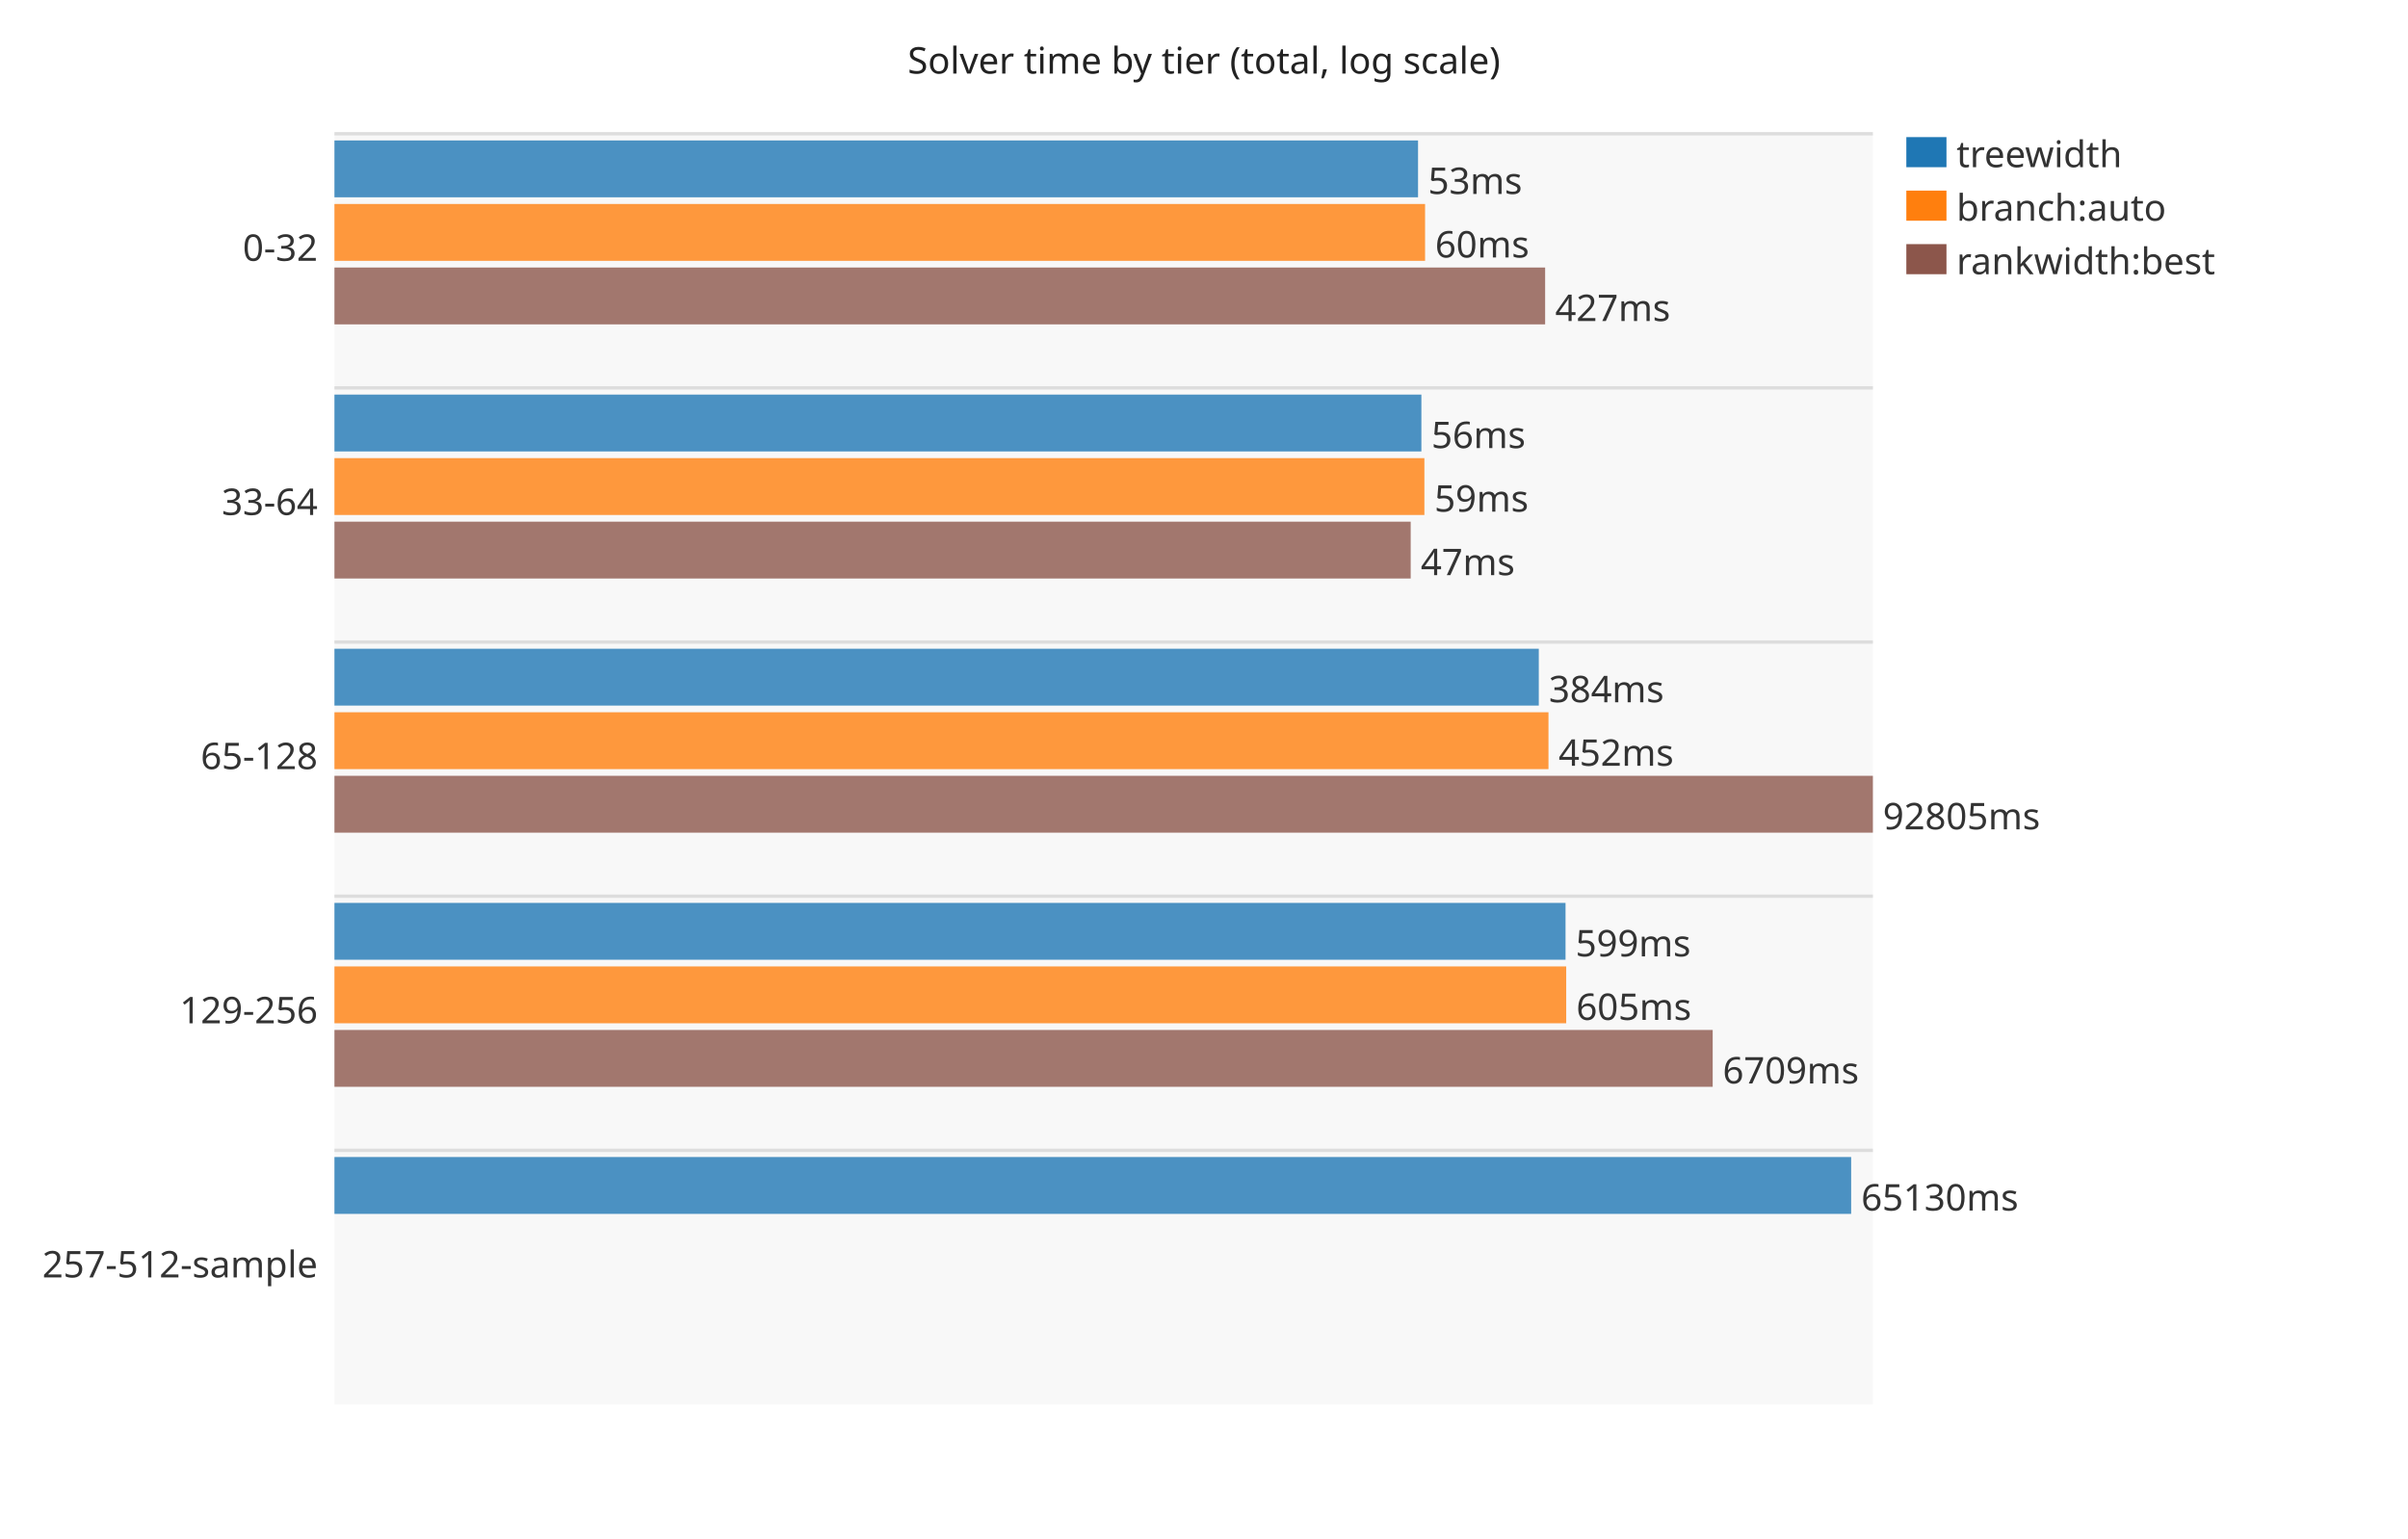
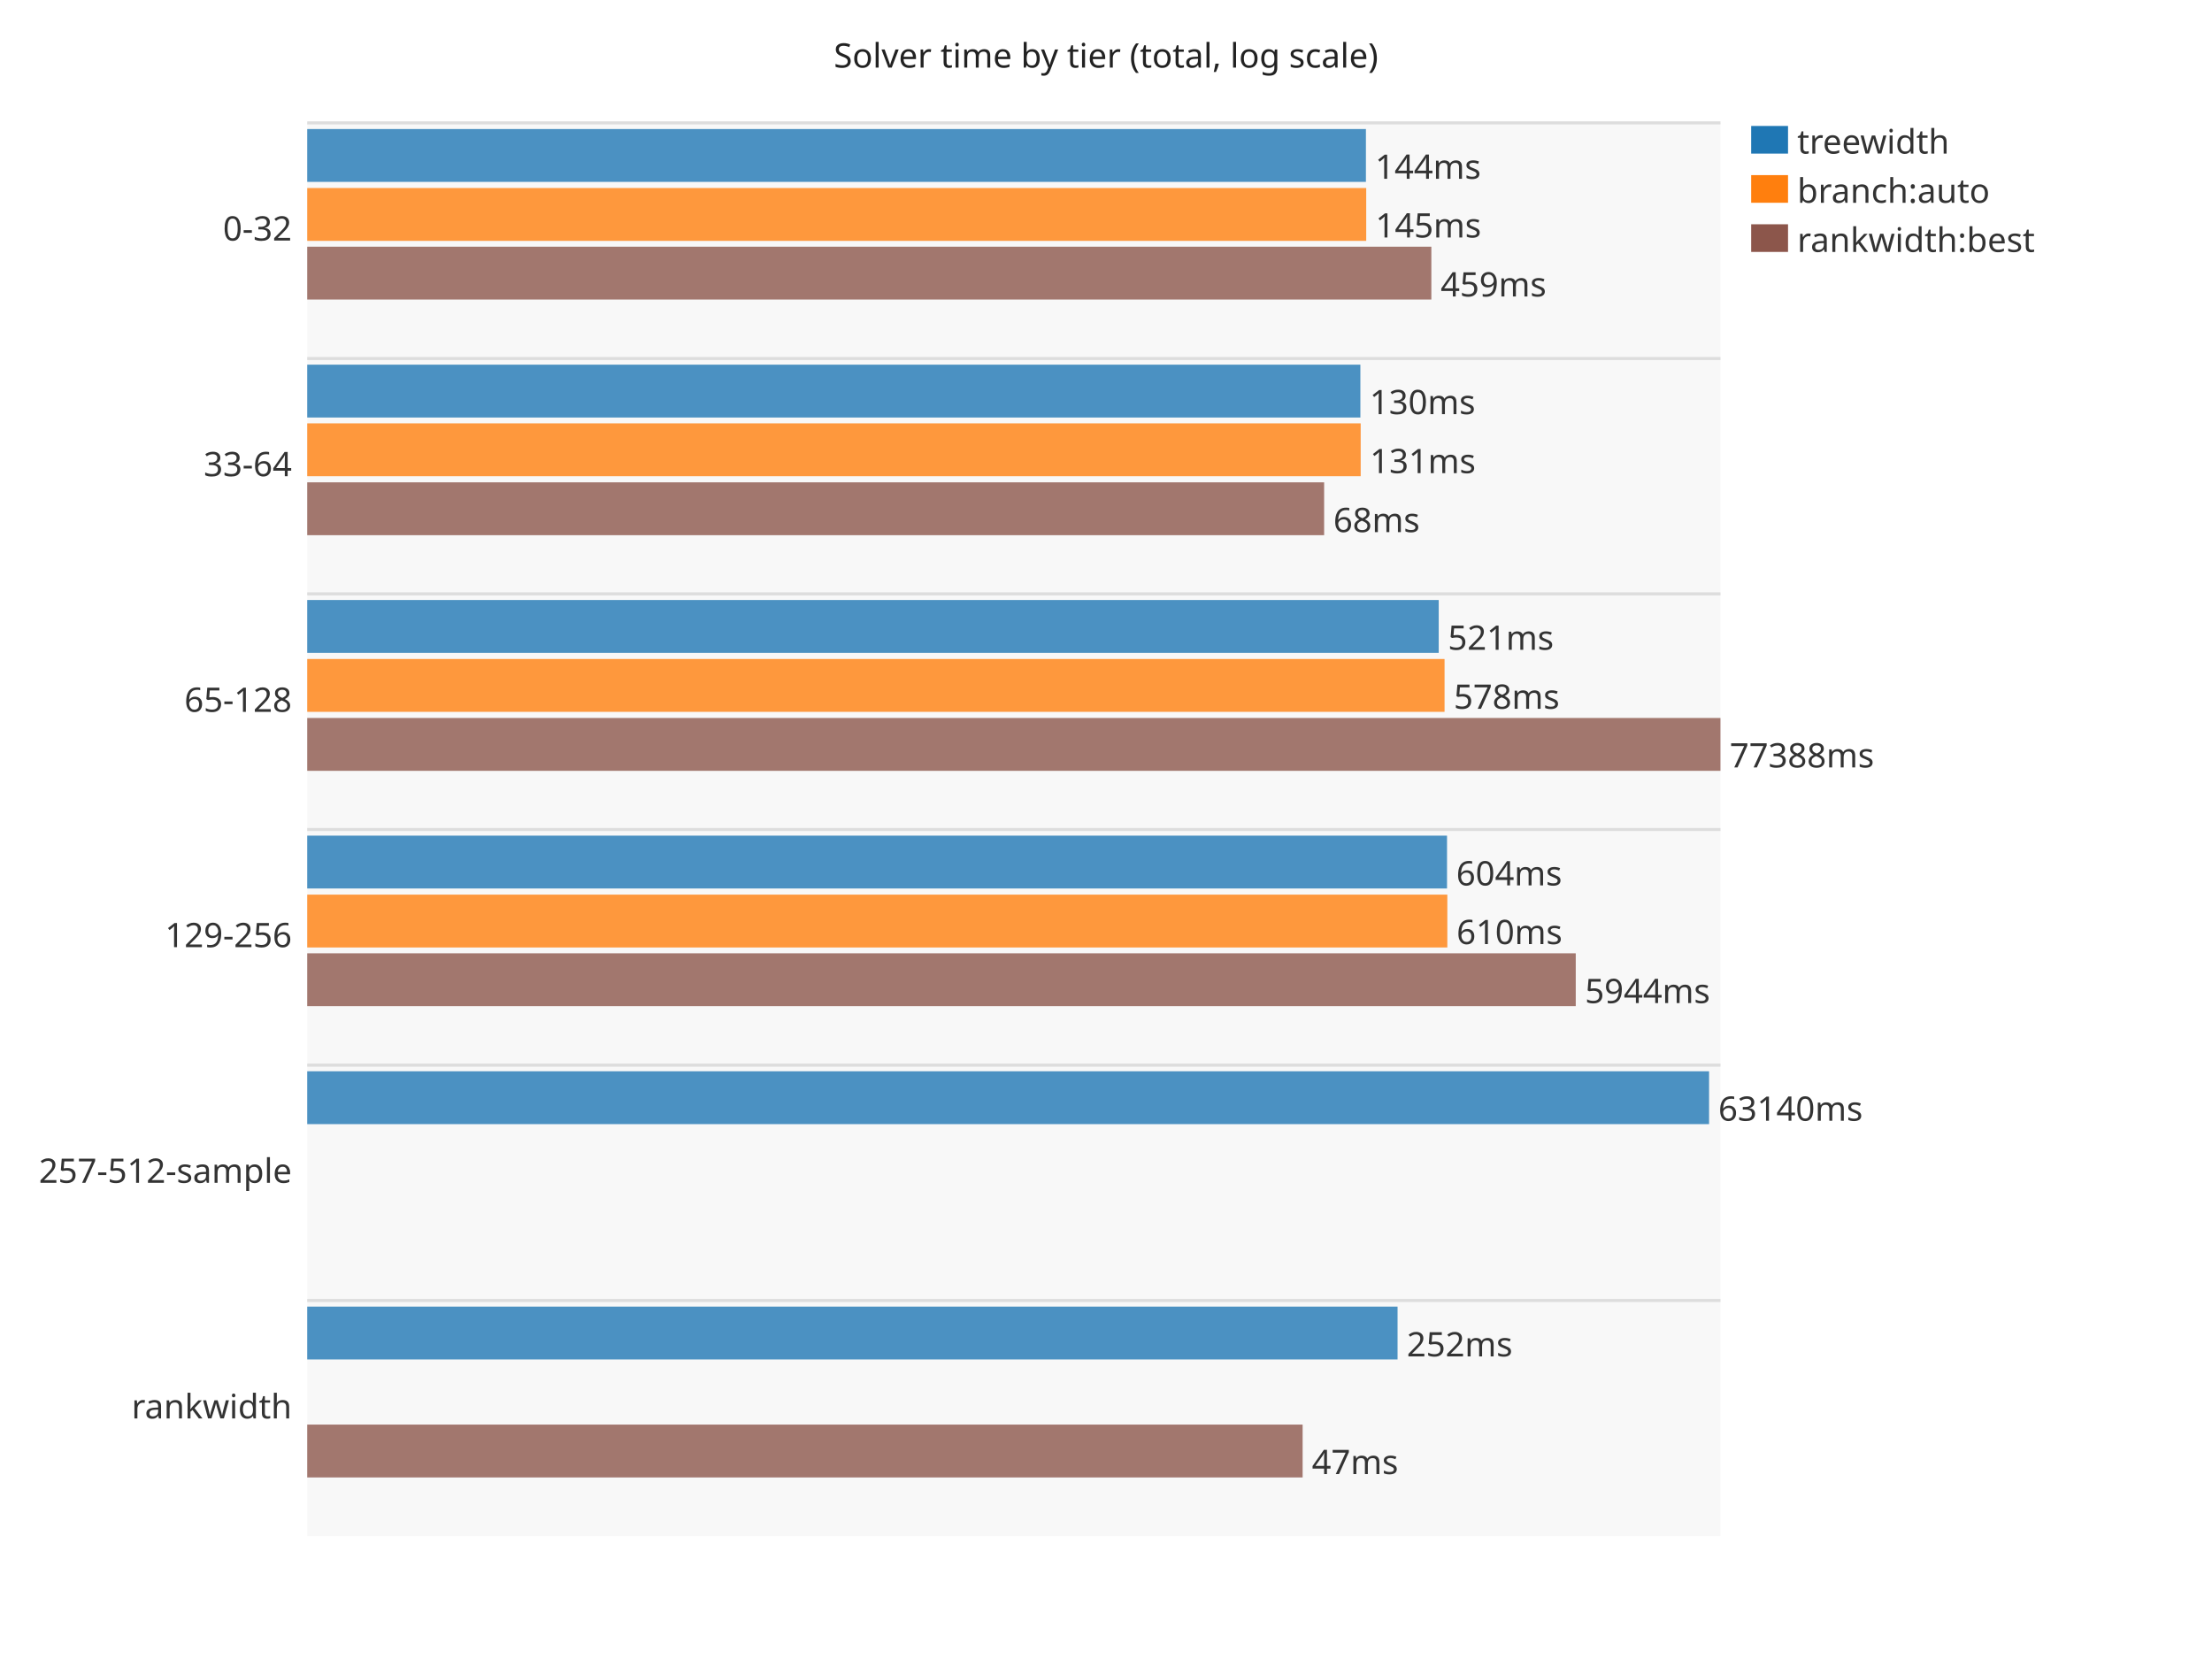
- <svg xmlns="http://www.w3.org/2000/svg" width="720" height="460" viewBox="0 0 720 460">
+ <svg xmlns="http://www.w3.org/2000/svg" width="720" height="540" viewBox="0 0 720 540">
  <style>text{font-family:sans-serif;font-size:11px;}</style>
-   <rect x="100.0" y="40.0" width="460.0" height="380.0" fill="#f8f8f8" opacity="1.00" />
+   <rect x="100.0" y="40.0" width="460.0" height="460.0" fill="#f8f8f8" opacity="1.00" />
  <text x="360.0" y="22.0" text-anchor="middle" fill="#222" font-size="13">Solver time by tier (total, log scale)</text>
-   <text x="95.0" y="78.0" text-anchor="end" fill="#333" font-size="10">0-32</text>
+   <text x="95.0" y="78.3" text-anchor="end" fill="#333" font-size="10">0-32</text>
  <line x1="100.0" y1="40.0" x2="560.0" y2="40.0" stroke="#ddd" stroke-width="1.0" />
-   <rect x="100.0" y="42.0" width="324.0" height="17.0" fill="#1f77b4" opacity="0.80" />
-   <text x="427.0" y="58.0" text-anchor="start" fill="#333" font-size="9">53ms</text>
-   <rect x="100.0" y="61.0" width="326.1" height="17.0" fill="#ff7f0e" opacity="0.80" />
-   <text x="429.1" y="77.0" text-anchor="start" fill="#333" font-size="9">60ms</text>
-   <rect x="100.0" y="80.0" width="362.0" height="17.0" fill="#8c564b" opacity="0.80" />
-   <text x="465.0" y="96.0" text-anchor="start" fill="#333" font-size="9">427ms</text>
-   <text x="95.0" y="154.0" text-anchor="end" fill="#333" font-size="10">33-64</text>
-   <line x1="100.0" y1="116.0" x2="560.0" y2="116.0" stroke="#ddd" stroke-width="1.0" />
-   <rect x="100.0" y="118.0" width="325.0" height="17.0" fill="#1f77b4" opacity="0.80" />
-   <text x="428.0" y="134.0" text-anchor="start" fill="#333" font-size="9">56ms</text>
-   <rect x="100.0" y="137.0" width="325.9" height="17.0" fill="#ff7f0e" opacity="0.80" />
-   <text x="428.9" y="153.0" text-anchor="start" fill="#333" font-size="9">59ms</text>
-   <rect x="100.0" y="156.0" width="321.8" height="17.0" fill="#8c564b" opacity="0.80" />
-   <text x="424.8" y="172.0" text-anchor="start" fill="#333" font-size="9">47ms</text>
-   <text x="95.0" y="230.0" text-anchor="end" fill="#333" font-size="10">65-128</text>
-   <line x1="100.0" y1="192.0" x2="560.0" y2="192.0" stroke="#ddd" stroke-width="1.0" />
-   <rect x="100.0" y="194.0" width="360.1" height="17.0" fill="#1f77b4" opacity="0.80" />
-   <text x="463.1" y="210.0" text-anchor="start" fill="#333" font-size="9">384ms</text>
-   <rect x="100.0" y="213.0" width="363.0" height="17.0" fill="#ff7f0e" opacity="0.80" />
-   <text x="466.0" y="229.0" text-anchor="start" fill="#333" font-size="9">452ms</text>
-   <rect x="100.0" y="232.0" width="460.0" height="17.0" fill="#8c564b" opacity="0.80" />
-   <text x="563.0" y="248.0" text-anchor="start" fill="#333" font-size="9">92805ms</text>
-   <text x="95.0" y="306.0" text-anchor="end" fill="#333" font-size="10">129-256</text>
-   <line x1="100.0" y1="268.0" x2="560.0" y2="268.0" stroke="#ddd" stroke-width="1.0" />
-   <rect x="100.0" y="270.0" width="368.1" height="17.0" fill="#1f77b4" opacity="0.80" />
-   <text x="471.1" y="286.0" text-anchor="start" fill="#333" font-size="9">599ms</text>
-   <rect x="100.0" y="289.0" width="368.3" height="17.0" fill="#ff7f0e" opacity="0.80" />
-   <text x="471.3" y="305.0" text-anchor="start" fill="#333" font-size="9">605ms</text>
-   <rect x="100.0" y="308.0" width="412.1" height="17.0" fill="#8c564b" opacity="0.80" />
-   <text x="515.1" y="324.0" text-anchor="start" fill="#333" font-size="9">6709ms</text>
-   <text x="95.0" y="382.0" text-anchor="end" fill="#333" font-size="10">257-512-sample</text>
-   <line x1="100.0" y1="344.0" x2="560.0" y2="344.0" stroke="#ddd" stroke-width="1.0" />
-   <rect x="100.0" y="346.0" width="453.5" height="17.0" fill="#1f77b4" opacity="0.80" />
-   <text x="556.5" y="362.0" text-anchor="start" fill="#333" font-size="9">65130ms</text>
+   <rect x="100.0" y="42.0" width="344.6" height="17.2" fill="#1f77b4" opacity="0.80" />
+   <text x="447.6" y="58.2" text-anchor="start" fill="#333" font-size="9">144ms</text>
+   <rect x="100.0" y="61.2" width="344.7" height="17.2" fill="#ff7f0e" opacity="0.80" />
+   <text x="447.7" y="77.3" text-anchor="start" fill="#333" font-size="9">145ms</text>
+   <rect x="100.0" y="80.3" width="365.9" height="17.2" fill="#8c564b" opacity="0.80" />
+   <text x="468.9" y="96.5" text-anchor="start" fill="#333" font-size="9">459ms</text>
+   <text x="95.0" y="155.0" text-anchor="end" fill="#333" font-size="10">33-64</text>
+   <line x1="100.0" y1="116.7" x2="560.0" y2="116.7" stroke="#ddd" stroke-width="1.0" />
+   <rect x="100.0" y="118.7" width="342.8" height="17.2" fill="#1f77b4" opacity="0.80" />
+   <text x="445.8" y="134.8" text-anchor="start" fill="#333" font-size="9">130ms</text>
+   <rect x="100.0" y="137.8" width="342.9" height="17.2" fill="#ff7f0e" opacity="0.80" />
+   <text x="445.9" y="154.0" text-anchor="start" fill="#333" font-size="9">131ms</text>
+   <rect x="100.0" y="157.0" width="331.0" height="17.2" fill="#8c564b" opacity="0.80" />
+   <text x="434.0" y="173.2" text-anchor="start" fill="#333" font-size="9">68ms</text>
+   <text x="95.0" y="231.7" text-anchor="end" fill="#333" font-size="10">65-128</text>
+   <line x1="100.0" y1="193.3" x2="560.0" y2="193.3" stroke="#ddd" stroke-width="1.0" />
+   <rect x="100.0" y="195.3" width="368.3" height="17.2" fill="#1f77b4" opacity="0.80" />
+   <text x="471.3" y="211.5" text-anchor="start" fill="#333" font-size="9">521ms</text>
+   <rect x="100.0" y="214.5" width="370.2" height="17.2" fill="#ff7f0e" opacity="0.80" />
+   <text x="473.2" y="230.7" text-anchor="start" fill="#333" font-size="9">578ms</text>
+   <rect x="100.0" y="233.7" width="460.0" height="17.2" fill="#8c564b" opacity="0.80" />
+   <text x="563.0" y="249.8" text-anchor="start" fill="#333" font-size="9">77388ms</text>
+   <text x="95.0" y="308.3" text-anchor="end" fill="#333" font-size="10">129-256</text>
+   <line x1="100.0" y1="270.0" x2="560.0" y2="270.0" stroke="#ddd" stroke-width="1.0" />
+   <rect x="100.0" y="272.0" width="371.0" height="17.2" fill="#1f77b4" opacity="0.80" />
+   <text x="474.0" y="288.2" text-anchor="start" fill="#333" font-size="9">604ms</text>
+   <rect x="100.0" y="291.2" width="371.1" height="17.2" fill="#ff7f0e" opacity="0.80" />
+   <text x="474.1" y="307.3" text-anchor="start" fill="#333" font-size="9">610ms</text>
+   <rect x="100.0" y="310.3" width="412.9" height="17.2" fill="#8c564b" opacity="0.80" />
+   <text x="515.9" y="326.5" text-anchor="start" fill="#333" font-size="9">5944ms</text>
+   <text x="95.0" y="385.0" text-anchor="end" fill="#333" font-size="10">257-512-sample</text>
+   <line x1="100.0" y1="346.7" x2="560.0" y2="346.7" stroke="#ddd" stroke-width="1.0" />
+   <rect x="100.0" y="348.7" width="456.3" height="17.2" fill="#1f77b4" opacity="0.80" />
+   <text x="559.3" y="364.8" text-anchor="start" fill="#333" font-size="9">63140ms</text>
+   <text x="95.0" y="461.7" text-anchor="end" fill="#333" font-size="10">rankwidth</text>
+   <line x1="100.0" y1="423.3" x2="560.0" y2="423.3" stroke="#ddd" stroke-width="1.0" />
+   <rect x="100.0" y="425.3" width="354.9" height="17.2" fill="#1f77b4" opacity="0.80" />
+   <text x="457.9" y="441.5" text-anchor="start" fill="#333" font-size="9">252ms</text>
+   <rect x="100.0" y="463.7" width="324.0" height="17.2" fill="#8c564b" opacity="0.80" />
+   <text x="427.0" y="479.8" text-anchor="start" fill="#333" font-size="9">47ms</text>
  <rect x="570.0" y="41.0" width="12.0" height="9.0" fill="#1f77b4" opacity="1.00" />
  <text x="585.0" y="50.0" text-anchor="start" fill="#333" font-size="10">treewidth</text>
  <rect x="570.0" y="57.0" width="12.0" height="9.0" fill="#ff7f0e" opacity="1.00" />
  <text x="585.0" y="66.0" text-anchor="start" fill="#333" font-size="10">branch:auto</text>
  <rect x="570.0" y="73.0" width="12.0" height="9.0" fill="#8c564b" opacity="1.00" />
  <text x="585.0" y="82.0" text-anchor="start" fill="#333" font-size="10">rankwidth:best</text>
</svg>
